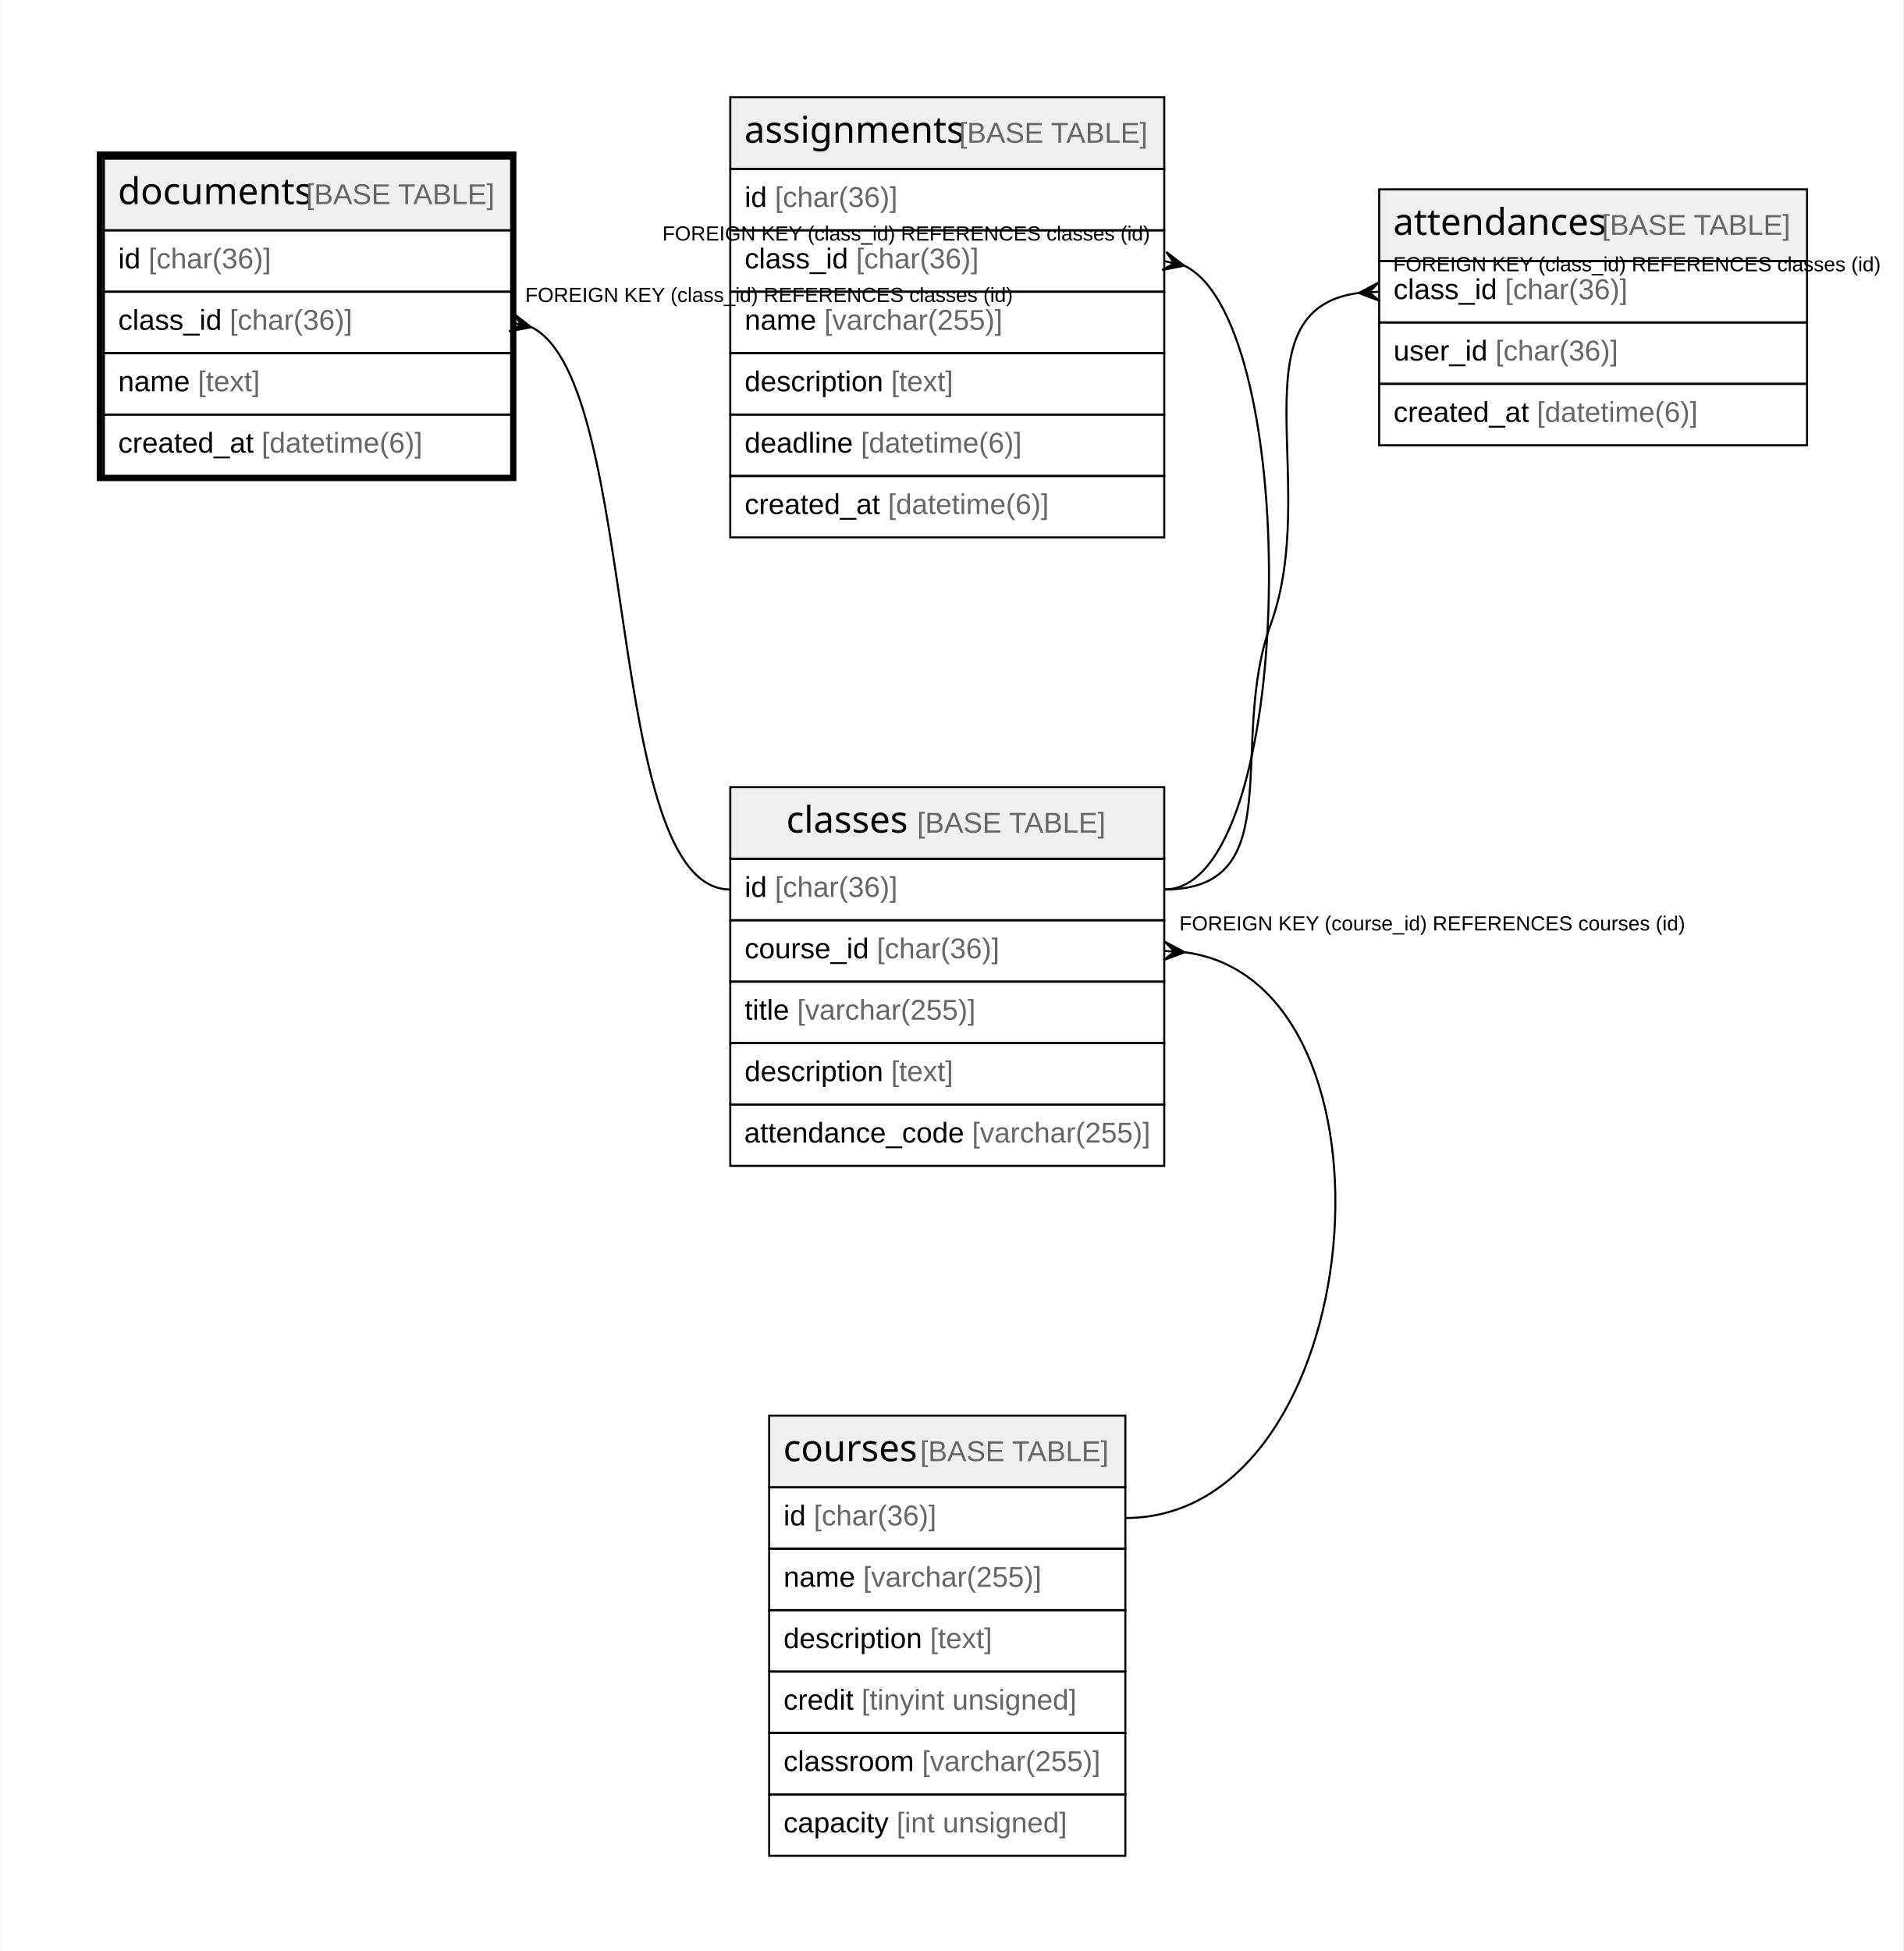
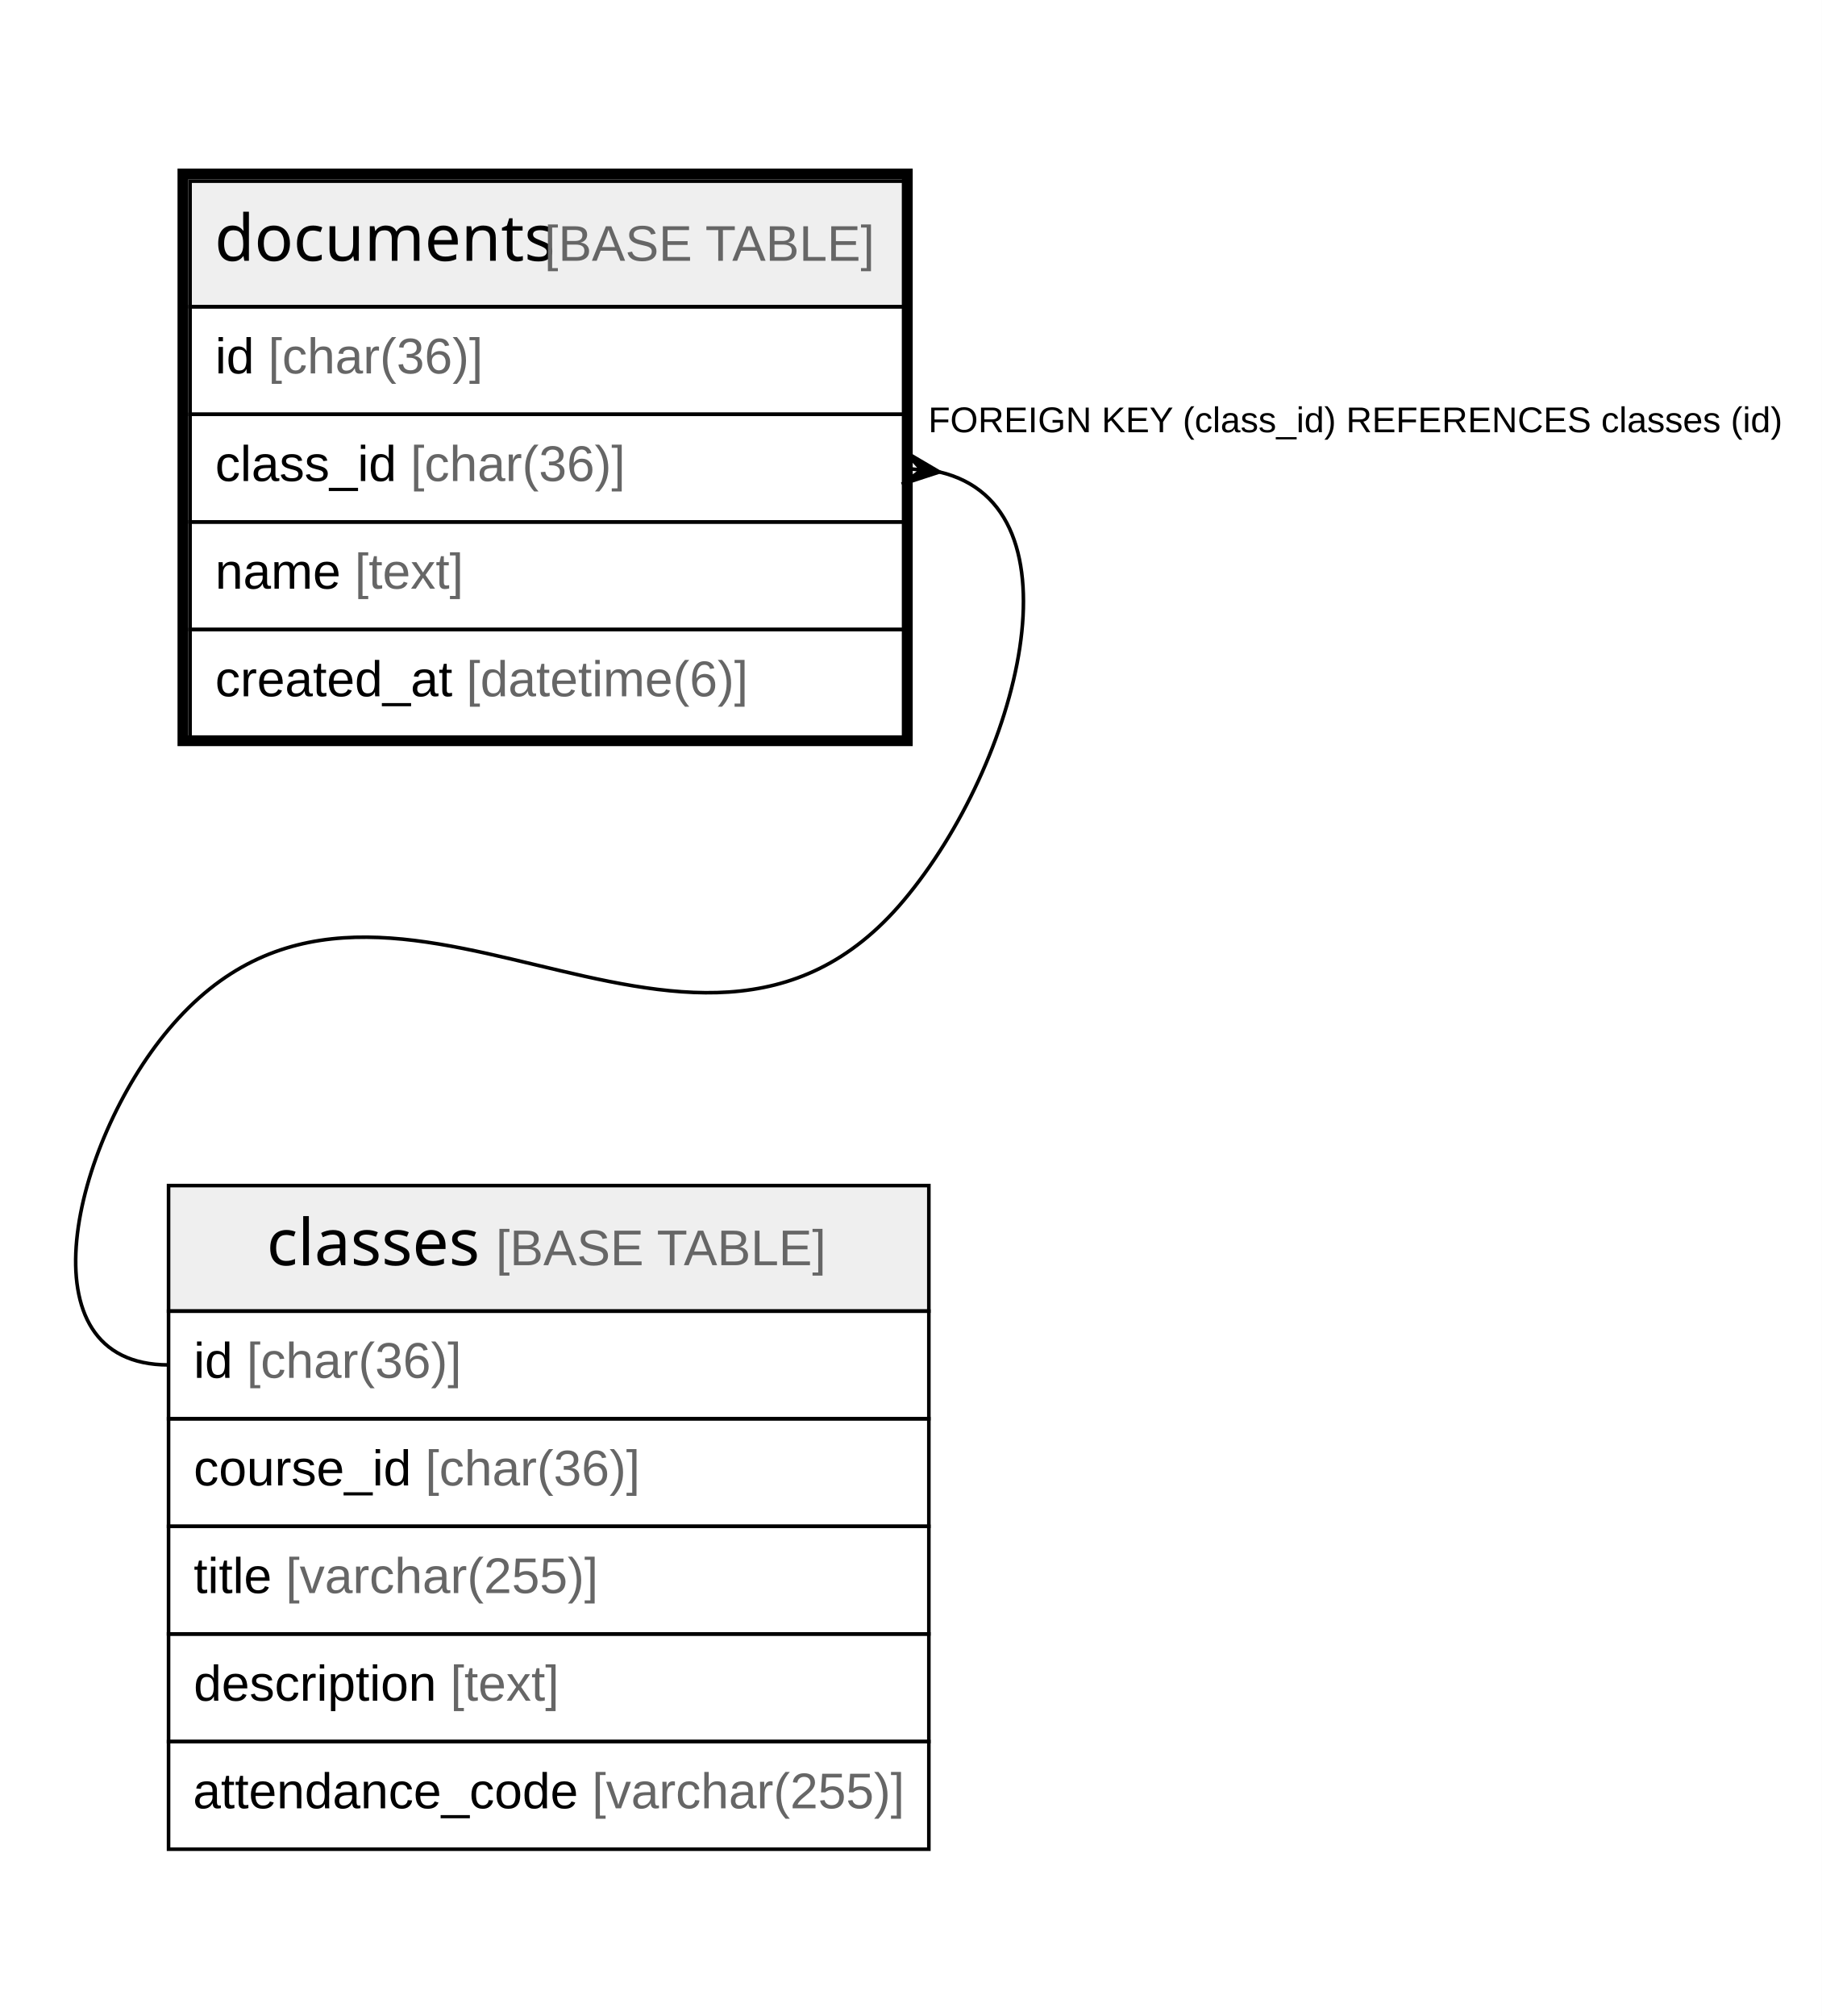
- <svg xmlns="http://www.w3.org/2000/svg" width="930pt" height="953pt" viewBox="0.00 0.00 929.50 953.00">
-   <g id="graph0" class="graph" transform="scale(1 1) rotate(0) translate(4 949)">
-     <polygon fill="#ffffff" stroke="transparent" points="-4,4 -4,-949 925.5,-949 925.5,4 -4,4" />
+ <svg xmlns="http://www.w3.org/2000/svg" width="508pt" height="562pt" viewBox="0.00 0.00 508.00 562.00">
+   <g id="graph0" class="graph" transform="scale(1 1) rotate(0) translate(4 558)">
+     <polygon fill="#ffffff" stroke="transparent" points="-4,4 -4,-558 504,-558 504,4 -4,4" />
    <g id="node1" class="node">
-       <polygon fill="#efefef" stroke="transparent" points="46.5,-836.5 46.5,-871.5 245.5,-871.5 245.5,-836.5 46.5,-836.5" />
-       <polygon fill="none" stroke="#000000" points="46.5,-836.5 46.5,-871.5 245.5,-871.5 245.5,-836.5 46.5,-836.5" />
-       <text text-anchor="start" x="53.36" y="-849.3" font-family="Arial Bold" font-size="18.00" fill="#000000">documents</text>
-       <text text-anchor="start" x="141.386" y="-849.3" font-family="Arial" font-size="14.00" fill="#000000"> </text>
-       <text text-anchor="start" x="145.276" y="-849.3" font-family="Arial" font-size="14.00" fill="#666666">[BASE TABLE]</text>
-       <polygon fill="none" stroke="#000000" points="46.5,-806.5 46.5,-836.5 245.5,-836.5 245.5,-806.5 46.5,-806.5" />
-       <text text-anchor="start" x="53.5" y="-817.9" font-family="Arial" font-size="14.00" fill="#000000">id </text>
-       <text text-anchor="start" x="68.28" y="-817.9" font-family="Arial" font-size="14.00" fill="#666666">[char(36)]</text>
-       <polygon fill="none" stroke="#000000" points="46.5,-776.5 46.5,-806.5 245.5,-806.5 245.5,-776.5 46.5,-776.5" />
-       <text text-anchor="start" x="53.5" y="-787.9" font-family="Arial" font-size="14.00" fill="#000000">class_id </text>
-       <text text-anchor="start" x="107.952" y="-787.9" font-family="Arial" font-size="14.00" fill="#666666">[char(36)]</text>
-       <polygon fill="none" stroke="#000000" points="46.5,-746.5 46.5,-776.5 245.5,-776.5 245.5,-746.5 46.5,-746.5" />
-       <text text-anchor="start" x="53.5" y="-757.9" font-family="Arial" font-size="14.00" fill="#000000">name </text>
-       <text text-anchor="start" x="92.399" y="-757.9" font-family="Arial" font-size="14.00" fill="#666666">[text]</text>
-       <polygon fill="none" stroke="#000000" points="46.5,-716.5 46.5,-746.5 245.5,-746.5 245.5,-716.5 46.5,-716.5" />
-       <text text-anchor="start" x="53.5" y="-727.9" font-family="Arial" font-size="14.00" fill="#000000">created_at </text>
-       <text text-anchor="start" x="123.528" y="-727.9" font-family="Arial" font-size="14.00" fill="#666666">[datetime(6)]</text>
-       <polygon fill="none" stroke="#000000" stroke-width="3" points="44.5,-715.5 44.5,-873.5 246.5,-873.5 246.5,-715.5 44.5,-715.5" />
+       <polygon fill="#efefef" stroke="transparent" points="49,-472.5 49,-507.5 248,-507.5 248,-472.5 49,-472.5" />
+       <polygon fill="none" stroke="#000000" points="49,-472.5 49,-507.5 248,-507.5 248,-472.5 49,-472.5" />
+       <text text-anchor="start" x="55.86" y="-485.3" font-family="Arial Bold" font-size="18.00" fill="#000000">documents</text>
+       <text text-anchor="start" x="143.886" y="-485.3" font-family="Arial" font-size="14.00" fill="#000000"> </text>
+       <text text-anchor="start" x="147.776" y="-485.3" font-family="Arial" font-size="14.00" fill="#666666">[BASE TABLE]</text>
+       <polygon fill="none" stroke="#000000" points="49,-442.5 49,-472.5 248,-472.5 248,-442.5 49,-442.5" />
+       <text text-anchor="start" x="56" y="-453.9" font-family="Arial" font-size="14.00" fill="#000000">id </text>
+       <text text-anchor="start" x="70.78" y="-453.9" font-family="Arial" font-size="14.00" fill="#666666">[char(36)]</text>
+       <polygon fill="none" stroke="#000000" points="49,-412.5 49,-442.5 248,-442.5 248,-412.5 49,-412.5" />
+       <text text-anchor="start" x="56" y="-423.9" font-family="Arial" font-size="14.00" fill="#000000">class_id </text>
+       <text text-anchor="start" x="110.452" y="-423.9" font-family="Arial" font-size="14.00" fill="#666666">[char(36)]</text>
+       <polygon fill="none" stroke="#000000" points="49,-382.5 49,-412.5 248,-412.5 248,-382.5 49,-382.5" />
+       <text text-anchor="start" x="56" y="-393.9" font-family="Arial" font-size="14.00" fill="#000000">name </text>
+       <text text-anchor="start" x="94.899" y="-393.9" font-family="Arial" font-size="14.00" fill="#666666">[text]</text>
+       <polygon fill="none" stroke="#000000" points="49,-352.5 49,-382.5 248,-382.5 248,-352.5 49,-352.5" />
+       <text text-anchor="start" x="56" y="-363.9" font-family="Arial" font-size="14.00" fill="#000000">created_at </text>
+       <text text-anchor="start" x="126.028" y="-363.9" font-family="Arial" font-size="14.00" fill="#666666">[datetime(6)]</text>
+       <polygon fill="none" stroke="#000000" stroke-width="3" points="47,-351.5 47,-509.5 249,-509.5 249,-351.5 47,-351.5" />
    </g>
    <g id="node2" class="node">
-       <polygon fill="#efefef" stroke="transparent" points="352.5,-529.5 352.5,-564.5 564.5,-564.5 564.5,-529.5 352.5,-529.5" />
-       <polygon fill="none" stroke="#000000" points="352.5,-529.5 352.5,-564.5 564.5,-564.5 564.5,-529.5 352.5,-529.5" />
-       <text text-anchor="start" x="379.87" y="-542.3" font-family="Arial Bold" font-size="18.00" fill="#000000">classes</text>
-       <text text-anchor="start" x="439.876" y="-542.3" font-family="Arial" font-size="14.00" fill="#000000"> </text>
-       <text text-anchor="start" x="443.767" y="-542.3" font-family="Arial" font-size="14.00" fill="#666666">[BASE TABLE]</text>
-       <polygon fill="none" stroke="#000000" points="352.5,-499.5 352.5,-529.5 564.5,-529.5 564.5,-499.5 352.5,-499.5" />
-       <text text-anchor="start" x="359.5" y="-510.9" font-family="Arial" font-size="14.00" fill="#000000">id </text>
-       <text text-anchor="start" x="374.28" y="-510.9" font-family="Arial" font-size="14.00" fill="#666666">[char(36)]</text>
-       <polygon fill="none" stroke="#000000" points="352.5,-469.5 352.5,-499.5 564.5,-499.5 564.5,-469.5 352.5,-469.5" />
-       <text text-anchor="start" x="359.5" y="-480.9" font-family="Arial" font-size="14.00" fill="#000000">course_id </text>
-       <text text-anchor="start" x="424.071" y="-480.9" font-family="Arial" font-size="14.00" fill="#666666">[char(36)]</text>
-       <polygon fill="none" stroke="#000000" points="352.5,-439.5 352.5,-469.5 564.5,-469.5 564.5,-439.5 352.5,-439.5" />
-       <text text-anchor="start" x="359.5" y="-450.9" font-family="Arial" font-size="14.00" fill="#000000">title </text>
-       <text text-anchor="start" x="385.168" y="-450.9" font-family="Arial" font-size="14.00" fill="#666666">[varchar(255)]</text>
-       <polygon fill="none" stroke="#000000" points="352.5,-409.5 352.5,-439.5 564.5,-439.5 564.5,-409.5 352.5,-409.5" />
-       <text text-anchor="start" x="359.5" y="-420.9" font-family="Arial" font-size="14.00" fill="#000000">description </text>
-       <text text-anchor="start" x="431.068" y="-420.9" font-family="Arial" font-size="14.00" fill="#666666">[text]</text>
-       <polygon fill="none" stroke="#000000" points="352.5,-379.5 352.5,-409.5 564.5,-409.5 564.5,-379.5 352.5,-379.5" />
-       <text text-anchor="start" x="359.3" y="-390.9" font-family="Arial" font-size="14.00" fill="#000000">attendance_code </text>
-       <text text-anchor="start" x="470.581" y="-390.9" font-family="Arial" font-size="14.00" fill="#666666">[varchar(255)]</text>
+       <polygon fill="#efefef" stroke="transparent" points="43,-192.5 43,-227.5 255,-227.5 255,-192.5 43,-192.5" />
+       <polygon fill="none" stroke="#000000" points="43,-192.5 43,-227.5 255,-227.5 255,-192.5 43,-192.5" />
+       <text text-anchor="start" x="70.37" y="-205.3" font-family="Arial Bold" font-size="18.00" fill="#000000">classes</text>
+       <text text-anchor="start" x="130.376" y="-205.3" font-family="Arial" font-size="14.00" fill="#000000"> </text>
+       <text text-anchor="start" x="134.267" y="-205.3" font-family="Arial" font-size="14.00" fill="#666666">[BASE TABLE]</text>
+       <polygon fill="none" stroke="#000000" points="43,-162.5 43,-192.5 255,-192.5 255,-162.5 43,-162.5" />
+       <text text-anchor="start" x="50" y="-173.9" font-family="Arial" font-size="14.00" fill="#000000">id </text>
+       <text text-anchor="start" x="64.78" y="-173.9" font-family="Arial" font-size="14.00" fill="#666666">[char(36)]</text>
+       <polygon fill="none" stroke="#000000" points="43,-132.5 43,-162.5 255,-162.5 255,-132.5 43,-132.5" />
+       <text text-anchor="start" x="50" y="-143.9" font-family="Arial" font-size="14.00" fill="#000000">course_id </text>
+       <text text-anchor="start" x="114.571" y="-143.9" font-family="Arial" font-size="14.00" fill="#666666">[char(36)]</text>
+       <polygon fill="none" stroke="#000000" points="43,-102.5 43,-132.5 255,-132.5 255,-102.5 43,-102.5" />
+       <text text-anchor="start" x="50" y="-113.9" font-family="Arial" font-size="14.00" fill="#000000">title </text>
+       <text text-anchor="start" x="75.668" y="-113.9" font-family="Arial" font-size="14.00" fill="#666666">[varchar(255)]</text>
+       <polygon fill="none" stroke="#000000" points="43,-72.5 43,-102.5 255,-102.5 255,-72.5 43,-72.5" />
+       <text text-anchor="start" x="50" y="-83.9" font-family="Arial" font-size="14.00" fill="#000000">description </text>
+       <text text-anchor="start" x="121.568" y="-83.9" font-family="Arial" font-size="14.00" fill="#666666">[text]</text>
+       <polygon fill="none" stroke="#000000" points="43,-42.5 43,-72.5 255,-72.5 255,-42.5 43,-42.5" />
+       <text text-anchor="start" x="49.8" y="-53.9" font-family="Arial" font-size="14.00" fill="#000000">attendance_code </text>
+       <text text-anchor="start" x="161.081" y="-53.9" font-family="Arial" font-size="14.00" fill="#666666">[varchar(255)]</text>
    </g>
    <g id="edge1" class="edge">
-       <path fill="none" stroke="#000000" d="M255.54,-789.105C309.029,-762.032 290.12,-514.5 352.5,-514.5" />
-       <polygon fill="#000000" stroke="#000000" points="255.227,-789.18 244.456,-787.123 250.364,-790.34 245.5,-791.5 245.5,-791.5 245.5,-791.5 250.364,-790.34 246.544,-795.877 255.227,-789.18 255.227,-789.18" />
-       <text text-anchor="start" x="252.334" y="-801.5" font-family="Arial" font-size="10.00" fill="#000000">FOREIGN KEY (class_id) REFERENCES classes (id)</text>
-     </g>
-     <g id="node5" class="node">
-       <polygon fill="#efefef" stroke="transparent" points="371.5,-222.5 371.5,-257.5 545.5,-257.5 545.5,-222.5 371.5,-222.5" />
-       <polygon fill="none" stroke="#000000" points="371.5,-222.5 371.5,-257.5 545.5,-257.5 545.5,-222.5 371.5,-222.5" />
-       <text text-anchor="start" x="378.368" y="-235.3" font-family="Arial Bold" font-size="18.00" fill="#000000">courses</text>
-       <text text-anchor="start" x="441.378" y="-235.3" font-family="Arial" font-size="14.00" fill="#000000"> </text>
-       <text text-anchor="start" x="445.269" y="-235.3" font-family="Arial" font-size="14.00" fill="#666666">[BASE TABLE]</text>
-       <polygon fill="none" stroke="#000000" points="371.5,-192.5 371.5,-222.5 545.5,-222.5 545.5,-192.5 371.5,-192.5" />
-       <text text-anchor="start" x="378.5" y="-203.9" font-family="Arial" font-size="14.00" fill="#000000">id </text>
-       <text text-anchor="start" x="393.28" y="-203.9" font-family="Arial" font-size="14.00" fill="#666666">[char(36)]</text>
-       <polygon fill="none" stroke="#000000" points="371.5,-162.5 371.5,-192.5 545.5,-192.5 545.5,-162.5 371.5,-162.5" />
-       <text text-anchor="start" x="378.5" y="-173.9" font-family="Arial" font-size="14.00" fill="#000000">name </text>
-       <text text-anchor="start" x="417.399" y="-173.9" font-family="Arial" font-size="14.00" fill="#666666">[varchar(255)]</text>
-       <polygon fill="none" stroke="#000000" points="371.5,-132.5 371.5,-162.5 545.5,-162.5 545.5,-132.5 371.5,-132.5" />
-       <text text-anchor="start" x="378.5" y="-143.9" font-family="Arial" font-size="14.00" fill="#000000">description </text>
-       <text text-anchor="start" x="450.068" y="-143.9" font-family="Arial" font-size="14.00" fill="#666666">[text]</text>
-       <polygon fill="none" stroke="#000000" points="371.5,-102.5 371.5,-132.5 545.5,-132.5 545.5,-102.5 371.5,-102.5" />
-       <text text-anchor="start" x="378.5" y="-113.9" font-family="Arial" font-size="14.00" fill="#000000">credit </text>
-       <text text-anchor="start" x="416.614" y="-113.9" font-family="Arial" font-size="14.00" fill="#666666">[tinyint unsigned]</text>
-       <polygon fill="none" stroke="#000000" points="371.5,-72.5 371.5,-102.5 545.5,-102.5 545.5,-72.5 371.5,-72.5" />
-       <text text-anchor="start" x="378.5" y="-83.9" font-family="Arial" font-size="14.00" fill="#000000">classroom </text>
-       <text text-anchor="start" x="446.166" y="-83.9" font-family="Arial" font-size="14.00" fill="#666666">[varchar(255)]</text>
-       <polygon fill="none" stroke="#000000" points="371.5,-42.5 371.5,-72.5 545.5,-72.5 545.5,-42.5 371.5,-42.5" />
-       <text text-anchor="start" x="378.5" y="-53.9" font-family="Arial" font-size="14.00" fill="#000000">capacity </text>
-       <text text-anchor="start" x="433.736" y="-53.9" font-family="Arial" font-size="14.00" fill="#666666">[int unsigned]</text>
-     </g>
-     <g id="edge4" class="edge">
-       <path fill="none" stroke="#000000" d="M574.642,-483.846C686.74,-469.033 665.406,-207.5 545.5,-207.5" />
-       <polygon fill="#000000" stroke="#000000" points="574.479,-483.856 564.21,-480.009 569.49,-484.178 564.5,-484.5 564.5,-484.5 564.5,-484.5 569.49,-484.178 564.79,-488.991 574.479,-483.856 574.479,-483.856" />
-       <text text-anchor="start" x="571.886" y="-494.5" font-family="Arial" font-size="10.00" fill="#000000">FOREIGN KEY (course_id) REFERENCES courses (id)</text>
-     </g>
-     <g id="node3" class="node">
-       <polygon fill="#efefef" stroke="transparent" points="352.5,-866.5 352.5,-901.5 564.5,-901.5 564.5,-866.5 352.5,-866.5" />
-       <polygon fill="none" stroke="#000000" points="352.5,-866.5 352.5,-901.5 564.5,-901.5 564.5,-866.5 352.5,-866.5" />
-       <text text-anchor="start" x="359.363" y="-879.3" font-family="Arial Bold" font-size="18.00" fill="#000000">assignments</text>
-       <text text-anchor="start" x="460.383" y="-879.3" font-family="Arial" font-size="14.00" fill="#000000"> </text>
-       <text text-anchor="start" x="464.274" y="-879.3" font-family="Arial" font-size="14.00" fill="#666666">[BASE TABLE]</text>
-       <polygon fill="none" stroke="#000000" points="352.5,-836.5 352.5,-866.5 564.5,-866.5 564.5,-836.5 352.5,-836.5" />
-       <text text-anchor="start" x="359.5" y="-847.9" font-family="Arial" font-size="14.00" fill="#000000">id </text>
-       <text text-anchor="start" x="374.28" y="-847.9" font-family="Arial" font-size="14.00" fill="#666666">[char(36)]</text>
-       <polygon fill="none" stroke="#000000" points="352.5,-806.5 352.5,-836.5 564.5,-836.5 564.5,-806.5 352.5,-806.5" />
-       <text text-anchor="start" x="359.5" y="-817.9" font-family="Arial" font-size="14.00" fill="#000000">class_id </text>
-       <text text-anchor="start" x="413.952" y="-817.9" font-family="Arial" font-size="14.00" fill="#666666">[char(36)]</text>
-       <polygon fill="none" stroke="#000000" points="352.5,-776.5 352.5,-806.5 564.5,-806.5 564.5,-776.5 352.5,-776.5" />
-       <text text-anchor="start" x="359.5" y="-787.9" font-family="Arial" font-size="14.00" fill="#000000">name </text>
-       <text text-anchor="start" x="398.399" y="-787.9" font-family="Arial" font-size="14.00" fill="#666666">[varchar(255)]</text>
-       <polygon fill="none" stroke="#000000" points="352.5,-746.5 352.5,-776.5 564.5,-776.5 564.5,-746.5 352.5,-746.5" />
-       <text text-anchor="start" x="359.5" y="-757.9" font-family="Arial" font-size="14.00" fill="#000000">description </text>
-       <text text-anchor="start" x="431.068" y="-757.9" font-family="Arial" font-size="14.00" fill="#666666">[text]</text>
-       <polygon fill="none" stroke="#000000" points="352.5,-716.5 352.5,-746.5 564.5,-746.5 564.5,-716.5 352.5,-716.5" />
-       <text text-anchor="start" x="359.5" y="-727.9" font-family="Arial" font-size="14.00" fill="#000000">deadline </text>
-       <text text-anchor="start" x="416.299" y="-727.9" font-family="Arial" font-size="14.00" fill="#666666">[datetime(6)]</text>
-       <polygon fill="none" stroke="#000000" points="352.5,-686.5 352.5,-716.5 564.5,-716.5 564.5,-686.5 352.5,-686.5" />
-       <text text-anchor="start" x="359.5" y="-697.9" font-family="Arial" font-size="14.00" fill="#000000">created_at </text>
-       <text text-anchor="start" x="429.528" y="-697.9" font-family="Arial" font-size="14.00" fill="#666666">[datetime(6)]</text>
-     </g>
-     <g id="edge2" class="edge">
-       <path fill="none" stroke="#000000" d="M574.365,-819.205C632.546,-791.112 629.258,-514.5 564.5,-514.5" />
-       <polygon fill="#000000" stroke="#000000" points="574.24,-819.235 563.481,-817.117 569.37,-820.367 564.5,-821.5 564.5,-821.5 564.5,-821.5 569.37,-820.367 565.519,-825.883 574.24,-819.235 574.24,-819.235" />
-       <text text-anchor="start" x="319.334" y="-831.5" font-family="Arial" font-size="10.00" fill="#000000">FOREIGN KEY (class_id) REFERENCES classes (id)</text>
-     </g>
-     <g id="node4" class="node">
-       <polygon fill="#efefef" stroke="transparent" points="669.5,-821.5 669.5,-856.5 878.5,-856.5 878.5,-821.5 669.5,-821.5" />
-       <polygon fill="none" stroke="#000000" points="669.5,-821.5 669.5,-856.5 878.5,-856.5 878.5,-821.5 669.5,-821.5" />
-       <text text-anchor="start" x="676.349" y="-834.3" font-family="Arial Bold" font-size="18.00" fill="#000000">attendances</text>
-       <text text-anchor="start" x="774.397" y="-834.3" font-family="Arial" font-size="14.00" fill="#000000"> </text>
-       <text text-anchor="start" x="778.288" y="-834.3" font-family="Arial" font-size="14.00" fill="#666666">[BASE TABLE]</text>
-       <polygon fill="none" stroke="#000000" points="669.5,-791.5 669.5,-821.5 878.5,-821.5 878.5,-791.5 669.5,-791.5" />
-       <text text-anchor="start" x="676.5" y="-802.9" font-family="Arial" font-size="14.00" fill="#000000">class_id </text>
-       <text text-anchor="start" x="730.952" y="-802.9" font-family="Arial" font-size="14.00" fill="#666666">[char(36)]</text>
-       <polygon fill="none" stroke="#000000" points="669.5,-761.5 669.5,-791.5 878.5,-791.5 878.5,-761.5 669.5,-761.5" />
-       <text text-anchor="start" x="676.5" y="-772.9" font-family="Arial" font-size="14.00" fill="#000000">user_id </text>
-       <text text-anchor="start" x="726.288" y="-772.9" font-family="Arial" font-size="14.00" fill="#666666">[char(36)]</text>
-       <polygon fill="none" stroke="#000000" points="669.5,-731.5 669.5,-761.5 878.5,-761.5 878.5,-731.5 669.5,-731.5" />
-       <text text-anchor="start" x="676.5" y="-742.9" font-family="Arial" font-size="14.00" fill="#000000">created_at </text>
-       <text text-anchor="start" x="746.528" y="-742.9" font-family="Arial" font-size="14.00" fill="#666666">[datetime(6)]</text>
-     </g>
-     <g id="edge3" class="edge">
-       <path fill="none" stroke="#000000" d="M659.242,-805.861C598.132,-797.65 641.179,-711.912 616.5,-644 595.317,-585.707 626.522,-514.5 564.5,-514.5" />
-       <polygon fill="#000000" stroke="#000000" points="659.519,-805.879 669.22,-810.991 664.51,-806.189 669.5,-806.5 669.5,-806.5 669.5,-806.5 664.51,-806.189 669.78,-802.009 659.519,-805.879 659.519,-805.879" />
-       <text text-anchor="start" x="676.335" y="-816.5" font-family="Arial" font-size="10.00" fill="#000000">FOREIGN KEY (class_id) REFERENCES classes (id)</text>
+       <path fill="none" stroke="#000000" d="M257.983,-426.423C298.87,-416.812 280.085,-345.21 248,-307 188.514,-236.157 102.486,-341.842 43,-271 16.277,-239.176 1.444,-177.5 43,-177.5" />
+       <polygon fill="#000000" stroke="#000000" points="257.942,-426.428 247.517,-423.026 252.971,-426.964 248,-427.5 248,-427.5 248,-427.5 252.971,-426.964 248.483,-431.974 257.942,-426.428 257.942,-426.428" />
+       <text text-anchor="start" x="254.834" y="-437.5" font-family="Arial" font-size="10.00" fill="#000000">FOREIGN KEY (class_id) REFERENCES classes (id)</text>
    </g>
  </g>
</svg>
